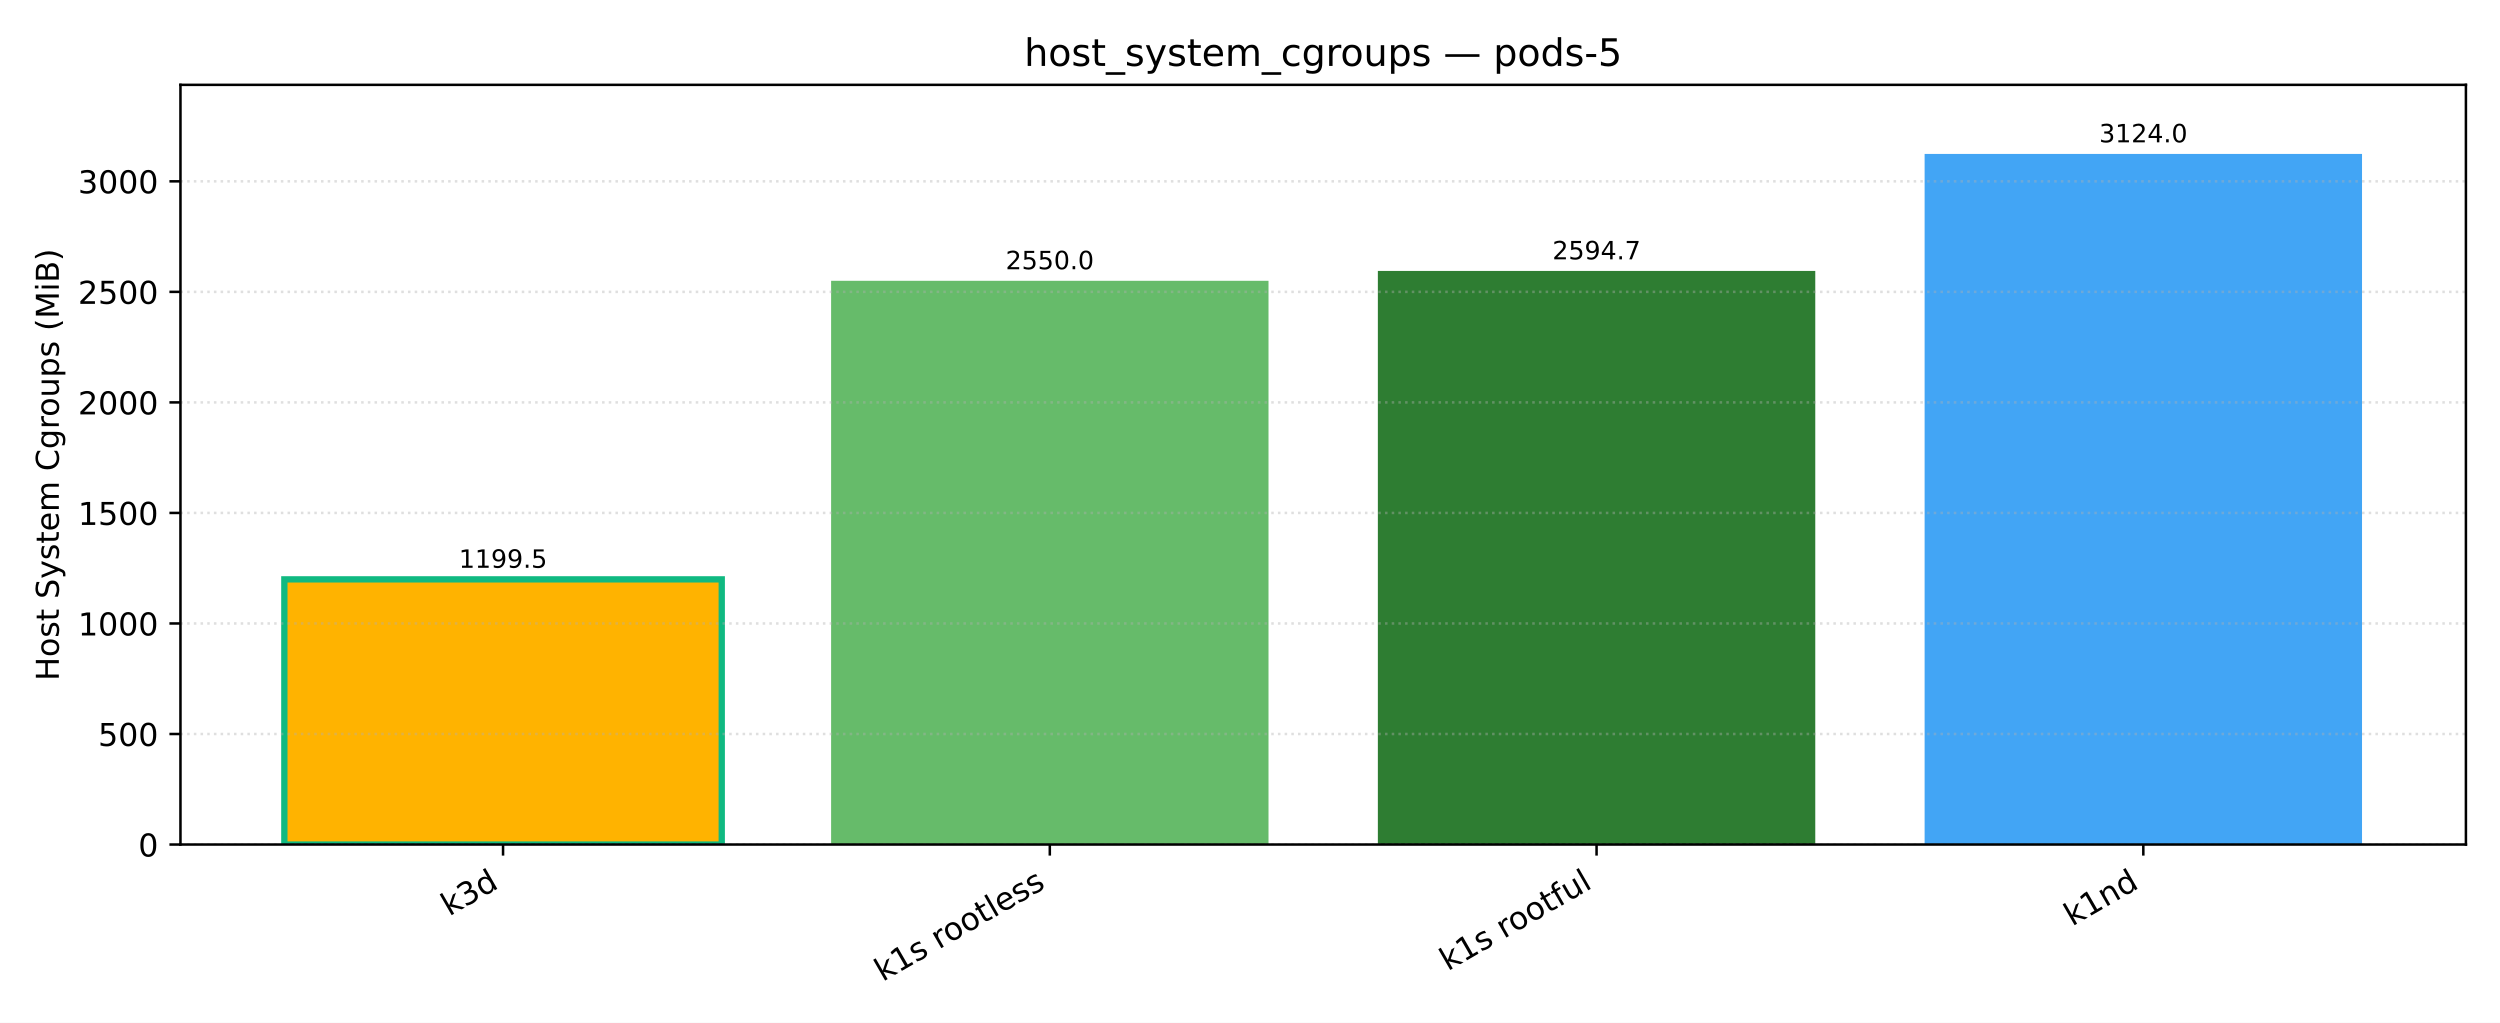
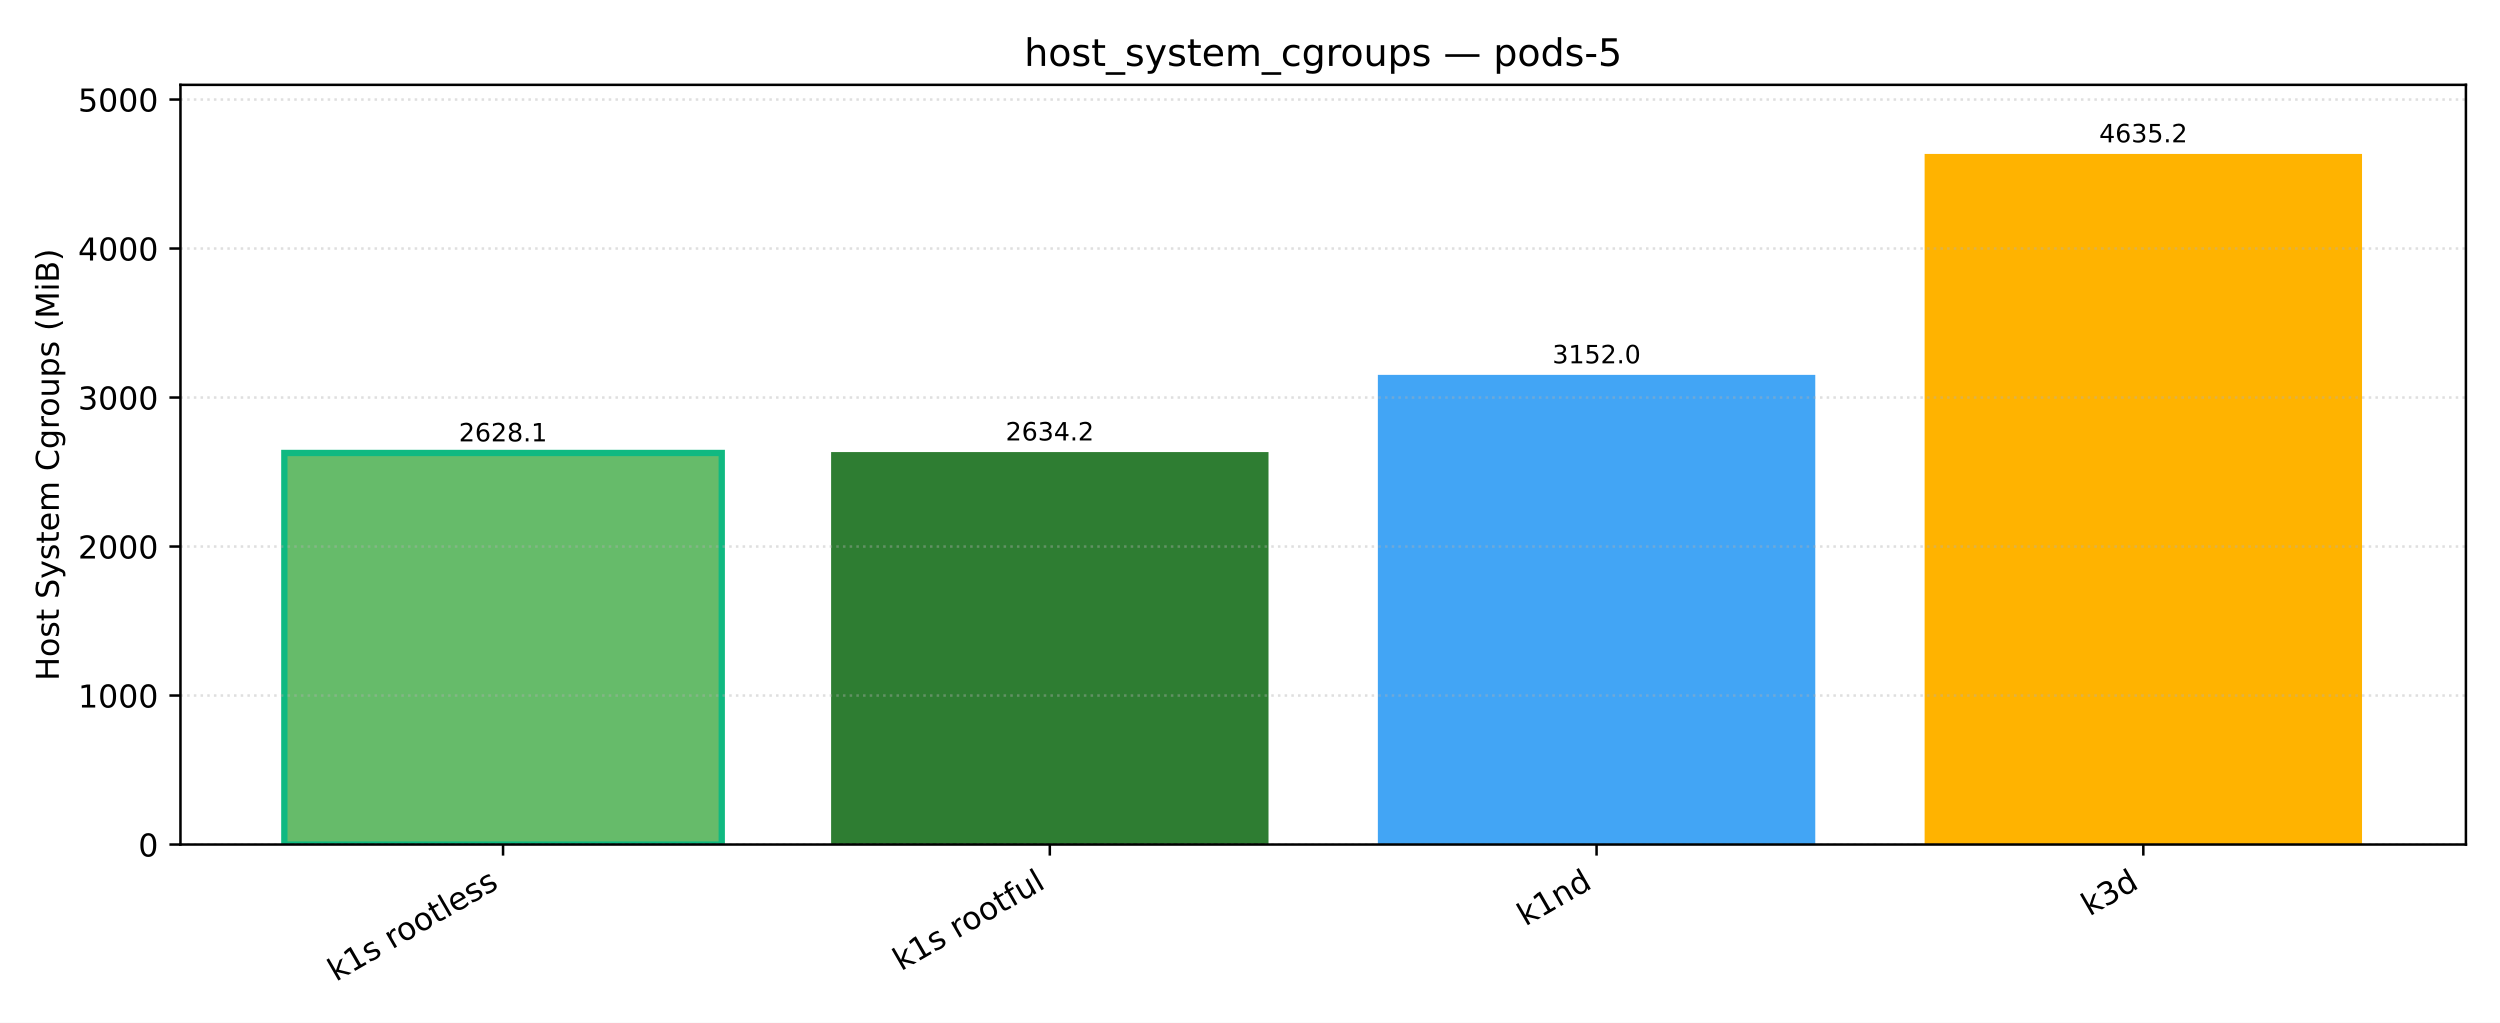
<svg xmlns="http://www.w3.org/2000/svg" xmlns:xlink="http://www.w3.org/1999/xlink" width="792pt" height="324pt" viewBox="0 0 792 324" version="1.1">
  <defs>
    <style type="text/css">*{stroke-linejoin: round; stroke-linecap: butt}</style>
  </defs>
  <g id="figure_1">
    <g id="patch_1">
      <path d="M 0 324  L 792 324  L 792 0  L 0 0  z " style="fill: #ffffff" />
    </g>
    <g id="axes_1">
      <g id="patch_2">
        <path d="M 57.17 267.545  L 781.2 267.545  L 781.2 26.88  L 57.17 26.88  z " style="fill: #ffffff" />
      </g>
      <g id="patch_3">
-         <path d="M 90.08 267.545  L 228.651 267.545  L 228.651 183.54  L 90.08 183.54  z " clip-path="url(#p5b7e6460f4)" style="fill: #ffb300; stroke: #10b981; stroke-width: 2; stroke-linejoin: miter" />
+         <path d="M 90.08 267.545  L 228.651 267.545  L 228.651 143.496  L 90.08 143.496  z " clip-path="url(#pa9e7e55f93)" style="fill: #66bb6a; stroke: #10b981; stroke-width: 2; stroke-linejoin: miter" />
      </g>
      <g id="patch_4">
-         <path d="M 263.293 267.545  L 401.864 267.545  L 401.864 88.961  L 263.293 88.961  z " clip-path="url(#p5b7e6460f4)" style="fill: #66bb6a" />
+         <path d="M 263.293 267.545  L 401.864 267.545  L 401.864 143.208  L 263.293 143.208  z " clip-path="url(#pa9e7e55f93)" style="fill: #2e7d32" />
      </g>
      <g id="patch_5">
-         <path d="M 436.506 267.545  L 575.077 267.545  L 575.077 85.83  L 436.506 85.83  z " clip-path="url(#p5b7e6460f4)" style="fill: #2e7d32" />
+         <path d="M 436.506 267.545  L 575.077 267.545  L 575.077 118.767  L 436.506 118.767  z " clip-path="url(#pa9e7e55f93)" style="fill: #42a5f5" />
      </g>
      <g id="patch_6">
-         <path d="M 609.719 267.545  L 748.29 267.545  L 748.29 48.759  L 609.719 48.759  z " clip-path="url(#p5b7e6460f4)" style="fill: #42a5f5" />
+         <path d="M 609.719 267.545  L 748.29 267.545  L 748.29 48.759  L 609.719 48.759  z " clip-path="url(#pa9e7e55f93)" style="fill: #ffb300" />
      </g>
      <g id="matplotlib.axis_1">
        <g id="xtick_1">
          <g id="line2d_1">
            <defs>
-               <path id="m752954455c" d="M 0 0  L 0 3.5  " style="stroke: #000000; stroke-width: 0.8" />
+               <path id="md1935716d8" d="M 0 0  L 0 3.5  " style="stroke: #000000; stroke-width: 0.8" />
            </defs>
            <g>
-               <use xlink:href="#m752954455c" x="159.366" y="267.545" style="stroke: #000000; stroke-width: 0.8" />
+               <use xlink:href="#md1935716d8" x="159.366" y="267.545" style="stroke: #000000; stroke-width: 0.8" />
            </g>
          </g>
          <g id="text_1">
-             <g transform="translate(142.303 290.3767) rotate(-30) scale(0.1 -0.1)">
+             <g transform="translate(106.4211 311.0931) rotate(-30) scale(0.1 -0.1)">
              <defs>
                <path id="DejaVuSans-6b" d="M 581 4863  L 1159 4863  L 1159 1991  L 2875 3500  L 3609 3500  L 1753 1863  L 3688 0  L 2938 0  L 1159 1709  L 1159 0  L 581 0  L 581 4863  z " transform="scale(0.015625)" />
-                 <path id="DejaVuSans-33" d="M 2597 2516  Q 3050 2419 3304 2112  Q 3559 1806 3559 1356  Q 3559 666 3084 287  Q 2609 -91 1734 -91  Q 1441 -91 1130 -33  Q 819 25 488 141  L 488 750  Q 750 597 1062 519  Q 1375 441 1716 441  Q 2309 441 2620 675  Q 2931 909 2931 1356  Q 2931 1769 2642 2001  Q 2353 2234 1838 2234  L 1294 2234  L 1294 2753  L 1863 2753  Q 2328 2753 2575 2939  Q 2822 3125 2822 3475  Q 2822 3834 2567 4026  Q 2313 4219 1838 4219  Q 1578 4219 1281 4162  Q 984 4106 628 3988  L 628 4550  Q 988 4650 1302 4700  Q 1616 4750 1894 4750  Q 2613 4750 3031 4423  Q 3450 4097 3450 3541  Q 3450 3153 3228 2886  Q 3006 2619 2597 2516  z " transform="scale(0.015625)" />
-                 <path id="DejaVuSans-64" d="M 2906 2969  L 2906 4863  L 3481 4863  L 3481 0  L 2906 0  L 2906 525  Q 2725 213 2448 61  Q 2172 -91 1784 -91  Q 1150 -91 751 415  Q 353 922 353 1747  Q 353 2572 751 3078  Q 1150 3584 1784 3584  Q 2172 3584 2448 3432  Q 2725 3281 2906 2969  z M 947 1747  Q 947 1113 1208 752  Q 1469 391 1925 391  Q 2381 391 2643 752  Q 2906 1113 2906 1747  Q 2906 2381 2643 2742  Q 2381 3103 1925 3103  Q 1469 3103 1208 2742  Q 947 2381 947 1747  z " transform="scale(0.015625)" />
-               </defs>
-               <use xlink:href="#DejaVuSans-6b" />
-               <use xlink:href="#DejaVuSans-33" transform="translate(57.91016 0)" />
-               <use xlink:href="#DejaVuSans-64" transform="translate(121.5332 0)" />
-             </g>
-           </g>
-         </g>
-         <g id="xtick_2">
-           <g id="line2d_2">
-             <g>
-               <use xlink:href="#m752954455c" x="332.579" y="267.545" style="stroke: #000000; stroke-width: 0.8" />
-             </g>
-           </g>
-           <g id="text_2">
-             <g transform="translate(279.634 311.0931) rotate(-30) scale(0.1 -0.1)">
-               <defs>
                <path id="DejaVuSans-31" d="M 794 531  L 1825 531  L 1825 4091  L 703 3866  L 703 4441  L 1819 4666  L 2450 4666  L 2450 531  L 3481 531  L 3481 0  L 794 0  L 794 531  z " transform="scale(0.015625)" />
                <path id="DejaVuSans-73" d="M 2834 3397  L 2834 2853  Q 2591 2978 2328 3040  Q 2066 3103 1784 3103  Q 1356 3103 1142 2972  Q 928 2841 928 2578  Q 928 2378 1081 2264  Q 1234 2150 1697 2047  L 1894 2003  Q 2506 1872 2764 1633  Q 3022 1394 3022 966  Q 3022 478 2636 193  Q 2250 -91 1575 -91  Q 1294 -91 989 -36  Q 684 19 347 128  L 347 722  Q 666 556 975 473  Q 1284 391 1588 391  Q 1994 391 2212 530  Q 2431 669 2431 922  Q 2431 1156 2273 1281  Q 2116 1406 1581 1522  L 1381 1569  Q 847 1681 609 1914  Q 372 2147 372 2553  Q 372 3047 722 3315  Q 1072 3584 1716 3584  Q 2034 3584 2315 3537  Q 2597 3491 2834 3397  z " transform="scale(0.015625)" />
                <path id="DejaVuSans-20" transform="scale(0.015625)" />
                <path id="DejaVuSans-72" d="M 2631 2963  Q 2534 3019 2420 3045  Q 2306 3072 2169 3072  Q 1681 3072 1420 2755  Q 1159 2438 1159 1844  L 1159 0  L 581 0  L 581 3500  L 1159 3500  L 1159 2956  Q 1341 3275 1631 3429  Q 1922 3584 2338 3584  Q 2397 3584 2469 3576  Q 2541 3569 2628 3553  L 2631 2963  z " transform="scale(0.015625)" />
                <path id="DejaVuSans-6f" d="M 1959 3097  Q 1497 3097 1228 2736  Q 959 2375 959 1747  Q 959 1119 1226 758  Q 1494 397 1959 397  Q 2419 397 2687 759  Q 2956 1122 2956 1747  Q 2956 2369 2687 2733  Q 2419 3097 1959 3097  z M 1959 3584  Q 2709 3584 3137 3096  Q 3566 2609 3566 1747  Q 3566 888 3137 398  Q 2709 -91 1959 -91  Q 1206 -91 779 398  Q 353 888 353 1747  Q 353 2609 779 3096  Q 1206 3584 1959 3584  z " transform="scale(0.015625)" />
                <path id="DejaVuSans-74" d="M 1172 4494  L 1172 3500  L 2356 3500  L 2356 3053  L 1172 3053  L 1172 1153  Q 1172 725 1289 603  Q 1406 481 1766 481  L 2356 481  L 2356 0  L 1766 0  Q 1100 0 847 248  Q 594 497 594 1153  L 594 3053  L 172 3053  L 172 3500  L 594 3500  L 594 4494  L 1172 4494  z " transform="scale(0.015625)" />
                <path id="DejaVuSans-6c" d="M 603 4863  L 1178 4863  L 1178 0  L 603 0  L 603 4863  z " transform="scale(0.015625)" />
                <path id="DejaVuSans-65" d="M 3597 1894  L 3597 1613  L 953 1613  Q 991 1019 1311 708  Q 1631 397 2203 397  Q 2534 397 2845 478  Q 3156 559 3463 722  L 3463 178  Q 3153 47 2828 -22  Q 2503 -91 2169 -91  Q 1331 -91 842 396  Q 353 884 353 1716  Q 353 2575 817 3079  Q 1281 3584 2069 3584  Q 2775 3584 3186 3129  Q 3597 2675 3597 1894  z M 3022 2063  Q 3016 2534 2758 2815  Q 2500 3097 2075 3097  Q 1594 3097 1305 2825  Q 1016 2553 972 2059  L 3022 2063  z " transform="scale(0.015625)" />
              </defs>
              <use xlink:href="#DejaVuSans-6b" />
              <use xlink:href="#DejaVuSans-31" transform="translate(57.91016 0)" />
              <use xlink:href="#DejaVuSans-73" transform="translate(121.5332 0)" />
              <use xlink:href="#DejaVuSans-20" transform="translate(173.6328 0)" />
              <use xlink:href="#DejaVuSans-72" transform="translate(205.4199 0)" />
              <use xlink:href="#DejaVuSans-6f" transform="translate(244.2832 0)" />
              <use xlink:href="#DejaVuSans-6f" transform="translate(305.4648 0)" />
              <use xlink:href="#DejaVuSans-74" transform="translate(366.6465 0)" />
              <use xlink:href="#DejaVuSans-6c" transform="translate(405.8555 0)" />
              <use xlink:href="#DejaVuSans-65" transform="translate(433.6387 0)" />
              <use xlink:href="#DejaVuSans-73" transform="translate(495.1621 0)" />
              <use xlink:href="#DejaVuSans-73" transform="translate(547.2617 0)" />
            </g>
          </g>
        </g>
-         <g id="xtick_3">
-           <g id="line2d_3">
-             <g>
-               <use xlink:href="#m752954455c" x="505.791" y="267.545" style="stroke: #000000; stroke-width: 0.8" />
-             </g>
-           </g>
-           <g id="text_3">
-             <g transform="translate(458.6615 307.7361) rotate(-30) scale(0.1 -0.1)">
+         <g id="xtick_2">
+           <g id="line2d_2">
+             <g>
+               <use xlink:href="#md1935716d8" x="332.579" y="267.545" style="stroke: #000000; stroke-width: 0.8" />
+             </g>
+           </g>
+           <g id="text_2">
+             <g transform="translate(285.4486 307.7361) rotate(-30) scale(0.1 -0.1)">
              <defs>
                <path id="DejaVuSans-66" d="M 2375 4863  L 2375 4384  L 1825 4384  Q 1516 4384 1395 4259  Q 1275 4134 1275 3809  L 1275 3500  L 2222 3500  L 2222 3053  L 1275 3053  L 1275 0  L 697 0  L 697 3053  L 147 3053  L 147 3500  L 697 3500  L 697 3744  Q 697 4328 969 4595  Q 1241 4863 1831 4863  L 2375 4863  z " transform="scale(0.015625)" />
                <path id="DejaVuSans-75" d="M 544 1381  L 544 3500  L 1119 3500  L 1119 1403  Q 1119 906 1312 657  Q 1506 409 1894 409  Q 2359 409 2629 706  Q 2900 1003 2900 1516  L 2900 3500  L 3475 3500  L 3475 0  L 2900 0  L 2900 538  Q 2691 219 2414 64  Q 2138 -91 1772 -91  Q 1169 -91 856 284  Q 544 659 544 1381  z M 1991 3584  L 1991 3584  z " transform="scale(0.015625)" />
              </defs>
              <use xlink:href="#DejaVuSans-6b" />
              <use xlink:href="#DejaVuSans-31" transform="translate(57.91016 0)" />
              <use xlink:href="#DejaVuSans-73" transform="translate(121.5332 0)" />
              <use xlink:href="#DejaVuSans-20" transform="translate(173.6328 0)" />
              <use xlink:href="#DejaVuSans-72" transform="translate(205.4199 0)" />
              <use xlink:href="#DejaVuSans-6f" transform="translate(244.2832 0)" />
              <use xlink:href="#DejaVuSans-6f" transform="translate(305.4648 0)" />
              <use xlink:href="#DejaVuSans-74" transform="translate(366.6465 0)" />
              <use xlink:href="#DejaVuSans-66" transform="translate(405.8555 0)" />
              <use xlink:href="#DejaVuSans-75" transform="translate(441.0605 0)" />
              <use xlink:href="#DejaVuSans-6c" transform="translate(504.4395 0)" />
            </g>
          </g>
        </g>
-         <g id="xtick_4">
-           <g id="line2d_4">
-             <g>
-               <use xlink:href="#m752954455c" x="679.004" y="267.545" style="stroke: #000000; stroke-width: 0.8" />
-             </g>
-           </g>
-           <g id="text_4">
-             <g transform="translate(656.4533 293.5454) rotate(-30) scale(0.1 -0.1)">
+         <g id="xtick_3">
+           <g id="line2d_3">
+             <g>
+               <use xlink:href="#md1935716d8" x="505.791" y="267.545" style="stroke: #000000; stroke-width: 0.8" />
+             </g>
+           </g>
+           <g id="text_3">
+             <g transform="translate(483.2404 293.5454) rotate(-30) scale(0.1 -0.1)">
              <defs>
                <path id="DejaVuSans-6e" d="M 3513 2113  L 3513 0  L 2938 0  L 2938 2094  Q 2938 2591 2744 2837  Q 2550 3084 2163 3084  Q 1697 3084 1428 2787  Q 1159 2491 1159 1978  L 1159 0  L 581 0  L 581 3500  L 1159 3500  L 1159 2956  Q 1366 3272 1645 3428  Q 1925 3584 2291 3584  Q 2894 3584 3203 3211  Q 3513 2838 3513 2113  z " transform="scale(0.015625)" />
+                 <path id="DejaVuSans-64" d="M 2906 2969  L 2906 4863  L 3481 4863  L 3481 0  L 2906 0  L 2906 525  Q 2725 213 2448 61  Q 2172 -91 1784 -91  Q 1150 -91 751 415  Q 353 922 353 1747  Q 353 2572 751 3078  Q 1150 3584 1784 3584  Q 2172 3584 2448 3432  Q 2725 3281 2906 2969  z M 947 1747  Q 947 1113 1208 752  Q 1469 391 1925 391  Q 2381 391 2643 752  Q 2906 1113 2906 1747  Q 2906 2381 2643 2742  Q 2381 3103 1925 3103  Q 1469 3103 1208 2742  Q 947 2381 947 1747  z " transform="scale(0.015625)" />
              </defs>
              <use xlink:href="#DejaVuSans-6b" />
              <use xlink:href="#DejaVuSans-31" transform="translate(57.91016 0)" />
              <use xlink:href="#DejaVuSans-6e" transform="translate(121.5332 0)" />
              <use xlink:href="#DejaVuSans-64" transform="translate(184.9121 0)" />
            </g>
          </g>
        </g>
+         <g id="xtick_4">
+           <g id="line2d_4">
+             <g>
+               <use xlink:href="#md1935716d8" x="679.004" y="267.545" style="stroke: #000000; stroke-width: 0.8" />
+             </g>
+           </g>
+           <g id="text_4">
+             <g transform="translate(661.9417 290.3767) rotate(-30) scale(0.1 -0.1)">
+               <defs>
+                 <path id="DejaVuSans-33" d="M 2597 2516  Q 3050 2419 3304 2112  Q 3559 1806 3559 1356  Q 3559 666 3084 287  Q 2609 -91 1734 -91  Q 1441 -91 1130 -33  Q 819 25 488 141  L 488 750  Q 750 597 1062 519  Q 1375 441 1716 441  Q 2309 441 2620 675  Q 2931 909 2931 1356  Q 2931 1769 2642 2001  Q 2353 2234 1838 2234  L 1294 2234  L 1294 2753  L 1863 2753  Q 2328 2753 2575 2939  Q 2822 3125 2822 3475  Q 2822 3834 2567 4026  Q 2313 4219 1838 4219  Q 1578 4219 1281 4162  Q 984 4106 628 3988  L 628 4550  Q 988 4650 1302 4700  Q 1616 4750 1894 4750  Q 2613 4750 3031 4423  Q 3450 4097 3450 3541  Q 3450 3153 3228 2886  Q 3006 2619 2597 2516  z " transform="scale(0.015625)" />
+               </defs>
+               <use xlink:href="#DejaVuSans-6b" />
+               <use xlink:href="#DejaVuSans-33" transform="translate(57.91016 0)" />
+               <use xlink:href="#DejaVuSans-64" transform="translate(121.5332 0)" />
+             </g>
+           </g>
+         </g>
      </g>
      <g id="matplotlib.axis_2">
        <g id="ytick_1">
          <g id="line2d_5">
-             <path d="M 57.17 267.545  L 781.2 267.545  " clip-path="url(#p5b7e6460f4)" style="fill: none; stroke-dasharray: 0.8,1.32; stroke-dashoffset: 0; stroke: #b0b0b0; stroke-opacity: 0.4; stroke-width: 0.8" />
+             <path d="M 57.17 267.545  L 781.2 267.545  " clip-path="url(#pa9e7e55f93)" style="fill: none; stroke-dasharray: 0.8,1.32; stroke-dashoffset: 0; stroke: #b0b0b0; stroke-opacity: 0.4; stroke-width: 0.8" />
          </g>
          <g id="line2d_6">
            <defs>
-               <path id="m364b3d8063" d="M 0 0  L -3.5 0  " style="stroke: #000000; stroke-width: 0.8" />
+               <path id="mbdef01e584" d="M 0 0  L -3.5 0  " style="stroke: #000000; stroke-width: 0.8" />
            </defs>
            <g>
-               <use xlink:href="#m364b3d8063" x="57.17" y="267.545" style="stroke: #000000; stroke-width: 0.8" />
+               <use xlink:href="#mbdef01e584" x="57.17" y="267.545" style="stroke: #000000; stroke-width: 0.8" />
            </g>
          </g>
          <g id="text_5">
            <g transform="translate(43.8075 271.3447) scale(0.1 -0.1)">
              <defs>
                <path id="DejaVuSans-30" d="M 2034 4250  Q 1547 4250 1301 3770  Q 1056 3291 1056 2328  Q 1056 1369 1301 889  Q 1547 409 2034 409  Q 2525 409 2770 889  Q 3016 1369 3016 2328  Q 3016 3291 2770 3770  Q 2525 4250 2034 4250  z M 2034 4750  Q 2819 4750 3233 4129  Q 3647 3509 3647 2328  Q 3647 1150 3233 529  Q 2819 -91 2034 -91  Q 1250 -91 836 529  Q 422 1150 422 2328  Q 422 3509 836 4129  Q 1250 4750 2034 4750  z " transform="scale(0.015625)" />
              </defs>
              <use xlink:href="#DejaVuSans-30" />
            </g>
          </g>
        </g>
        <g id="ytick_2">
          <g id="line2d_7">
-             <path d="M 57.17 232.528  L 781.2 232.528  " clip-path="url(#p5b7e6460f4)" style="fill: none; stroke-dasharray: 0.8,1.32; stroke-dashoffset: 0; stroke: #b0b0b0; stroke-opacity: 0.4; stroke-width: 0.8" />
+             <path d="M 57.17 220.344  L 781.2 220.344  " clip-path="url(#pa9e7e55f93)" style="fill: none; stroke-dasharray: 0.8,1.32; stroke-dashoffset: 0; stroke: #b0b0b0; stroke-opacity: 0.4; stroke-width: 0.8" />
          </g>
          <g id="line2d_8">
            <g>
-               <use xlink:href="#m364b3d8063" x="57.17" y="232.528" style="stroke: #000000; stroke-width: 0.8" />
+               <use xlink:href="#mbdef01e584" x="57.17" y="220.344" style="stroke: #000000; stroke-width: 0.8" />
            </g>
          </g>
          <g id="text_6">
-             <g transform="translate(31.0825 236.3275) scale(0.1 -0.1)">
-               <defs>
-                 <path id="DejaVuSans-35" d="M 691 4666  L 3169 4666  L 3169 4134  L 1269 4134  L 1269 2991  Q 1406 3038 1543 3061  Q 1681 3084 1819 3084  Q 2600 3084 3056 2656  Q 3513 2228 3513 1497  Q 3513 744 3044 326  Q 2575 -91 1722 -91  Q 1428 -91 1123 -41  Q 819 9 494 109  L 494 744  Q 775 591 1075 516  Q 1375 441 1709 441  Q 2250 441 2565 725  Q 2881 1009 2881 1497  Q 2881 1984 2565 2268  Q 2250 2553 1709 2553  Q 1456 2553 1204 2497  Q 953 2441 691 2322  L 691 4666  z " transform="scale(0.015625)" />
-               </defs>
-               <use xlink:href="#DejaVuSans-35" />
-               <use xlink:href="#DejaVuSans-30" transform="translate(63.62305 0)" />
-               <use xlink:href="#DejaVuSans-30" transform="translate(127.2461 0)" />
+             <g transform="translate(24.72 224.1431) scale(0.1 -0.1)">
+               <use xlink:href="#DejaVuSans-31" />
+               <use xlink:href="#DejaVuSans-30" transform="translate(63.62305 0)" />
+               <use xlink:href="#DejaVuSans-30" transform="translate(127.2461 0)" />
+               <use xlink:href="#DejaVuSans-30" transform="translate(190.8691 0)" />
            </g>
          </g>
        </g>
        <g id="ytick_3">
          <g id="line2d_9">
-             <path d="M 57.17 197.511  L 781.2 197.511  " clip-path="url(#p5b7e6460f4)" style="fill: none; stroke-dasharray: 0.8,1.32; stroke-dashoffset: 0; stroke: #b0b0b0; stroke-opacity: 0.4; stroke-width: 0.8" />
+             <path d="M 57.17 173.142  L 781.2 173.142  " clip-path="url(#pa9e7e55f93)" style="fill: none; stroke-dasharray: 0.8,1.32; stroke-dashoffset: 0; stroke: #b0b0b0; stroke-opacity: 0.4; stroke-width: 0.8" />
          </g>
          <g id="line2d_10">
            <g>
-               <use xlink:href="#m364b3d8063" x="57.17" y="197.511" style="stroke: #000000; stroke-width: 0.8" />
+               <use xlink:href="#mbdef01e584" x="57.17" y="173.142" style="stroke: #000000; stroke-width: 0.8" />
            </g>
          </g>
          <g id="text_7">
-             <g transform="translate(24.72 201.3102) scale(0.1 -0.1)">
-               <use xlink:href="#DejaVuSans-31" />
+             <g transform="translate(24.72 176.9416) scale(0.1 -0.1)">
+               <defs>
+                 <path id="DejaVuSans-32" d="M 1228 531  L 3431 531  L 3431 0  L 469 0  L 469 531  Q 828 903 1448 1529  Q 2069 2156 2228 2338  Q 2531 2678 2651 2914  Q 2772 3150 2772 3378  Q 2772 3750 2511 3984  Q 2250 4219 1831 4219  Q 1534 4219 1204 4116  Q 875 4013 500 3803  L 500 4441  Q 881 4594 1212 4672  Q 1544 4750 1819 4750  Q 2544 4750 2975 4387  Q 3406 4025 3406 3419  Q 3406 3131 3298 2873  Q 3191 2616 2906 2266  Q 2828 2175 2409 1742  Q 1991 1309 1228 531  z " transform="scale(0.015625)" />
+               </defs>
+               <use xlink:href="#DejaVuSans-32" />
              <use xlink:href="#DejaVuSans-30" transform="translate(63.62305 0)" />
              <use xlink:href="#DejaVuSans-30" transform="translate(127.2461 0)" />
              <use xlink:href="#DejaVuSans-30" transform="translate(190.8691 0)" />
            </g>
          </g>
        </g>
        <g id="ytick_4">
          <g id="line2d_11">
-             <path d="M 57.17 162.494  L 781.2 162.494  " clip-path="url(#p5b7e6460f4)" style="fill: none; stroke-dasharray: 0.8,1.32; stroke-dashoffset: 0; stroke: #b0b0b0; stroke-opacity: 0.4; stroke-width: 0.8" />
+             <path d="M 57.17 125.941  L 781.2 125.941  " clip-path="url(#pa9e7e55f93)" style="fill: none; stroke-dasharray: 0.8,1.32; stroke-dashoffset: 0; stroke: #b0b0b0; stroke-opacity: 0.4; stroke-width: 0.8" />
          </g>
          <g id="line2d_12">
            <g>
-               <use xlink:href="#m364b3d8063" x="57.17" y="162.494" style="stroke: #000000; stroke-width: 0.8" />
+               <use xlink:href="#mbdef01e584" x="57.17" y="125.941" style="stroke: #000000; stroke-width: 0.8" />
            </g>
          </g>
          <g id="text_8">
-             <g transform="translate(24.72 166.293) scale(0.1 -0.1)">
-               <use xlink:href="#DejaVuSans-31" />
-               <use xlink:href="#DejaVuSans-35" transform="translate(63.62305 0)" />
+             <g transform="translate(24.72 129.74) scale(0.1 -0.1)">
+               <use xlink:href="#DejaVuSans-33" />
+               <use xlink:href="#DejaVuSans-30" transform="translate(63.62305 0)" />
              <use xlink:href="#DejaVuSans-30" transform="translate(127.2461 0)" />
              <use xlink:href="#DejaVuSans-30" transform="translate(190.8691 0)" />
            </g>
          </g>
        </g>
        <g id="ytick_5">
          <g id="line2d_13">
-             <path d="M 57.17 127.477  L 781.2 127.477  " clip-path="url(#p5b7e6460f4)" style="fill: none; stroke-dasharray: 0.8,1.32; stroke-dashoffset: 0; stroke: #b0b0b0; stroke-opacity: 0.4; stroke-width: 0.8" />
+             <path d="M 57.17 78.739  L 781.2 78.739  " clip-path="url(#pa9e7e55f93)" style="fill: none; stroke-dasharray: 0.8,1.32; stroke-dashoffset: 0; stroke: #b0b0b0; stroke-opacity: 0.4; stroke-width: 0.8" />
          </g>
          <g id="line2d_14">
            <g>
-               <use xlink:href="#m364b3d8063" x="57.17" y="127.477" style="stroke: #000000; stroke-width: 0.8" />
+               <use xlink:href="#mbdef01e584" x="57.17" y="78.739" style="stroke: #000000; stroke-width: 0.8" />
            </g>
          </g>
          <g id="text_9">
-             <g transform="translate(24.72 131.2758) scale(0.1 -0.1)">
-               <defs>
-                 <path id="DejaVuSans-32" d="M 1228 531  L 3431 531  L 3431 0  L 469 0  L 469 531  Q 828 903 1448 1529  Q 2069 2156 2228 2338  Q 2531 2678 2651 2914  Q 2772 3150 2772 3378  Q 2772 3750 2511 3984  Q 2250 4219 1831 4219  Q 1534 4219 1204 4116  Q 875 4013 500 3803  L 500 4441  Q 881 4594 1212 4672  Q 1544 4750 1819 4750  Q 2544 4750 2975 4387  Q 3406 4025 3406 3419  Q 3406 3131 3298 2873  Q 3191 2616 2906 2266  Q 2828 2175 2409 1742  Q 1991 1309 1228 531  z " transform="scale(0.015625)" />
-               </defs>
-               <use xlink:href="#DejaVuSans-32" />
+             <g transform="translate(24.72 82.53845) scale(0.1 -0.1)">
+               <defs>
+                 <path id="DejaVuSans-34" d="M 2419 4116  L 825 1625  L 2419 1625  L 2419 4116  z M 2253 4666  L 3047 4666  L 3047 1625  L 3713 1625  L 3713 1100  L 3047 1100  L 3047 0  L 2419 0  L 2419 1100  L 313 1100  L 313 1709  L 2253 4666  z " transform="scale(0.015625)" />
+               </defs>
+               <use xlink:href="#DejaVuSans-34" />
              <use xlink:href="#DejaVuSans-30" transform="translate(63.62305 0)" />
              <use xlink:href="#DejaVuSans-30" transform="translate(127.2461 0)" />
              <use xlink:href="#DejaVuSans-30" transform="translate(190.8691 0)" />
            </g>
          </g>
        </g>
        <g id="ytick_6">
          <g id="line2d_15">
-             <path d="M 57.17 92.459  L 781.2 92.459  " clip-path="url(#p5b7e6460f4)" style="fill: none; stroke-dasharray: 0.8,1.32; stroke-dashoffset: 0; stroke: #b0b0b0; stroke-opacity: 0.4; stroke-width: 0.8" />
+             <path d="M 57.17 31.538  L 781.2 31.538  " clip-path="url(#pa9e7e55f93)" style="fill: none; stroke-dasharray: 0.8,1.32; stroke-dashoffset: 0; stroke: #b0b0b0; stroke-opacity: 0.4; stroke-width: 0.8" />
          </g>
          <g id="line2d_16">
            <g>
-               <use xlink:href="#m364b3d8063" x="57.17" y="92.459" style="stroke: #000000; stroke-width: 0.8" />
+               <use xlink:href="#mbdef01e584" x="57.17" y="31.538" style="stroke: #000000; stroke-width: 0.8" />
            </g>
          </g>
          <g id="text_10">
-             <g transform="translate(24.72 96.25857) scale(0.1 -0.1)">
-               <use xlink:href="#DejaVuSans-32" />
-               <use xlink:href="#DejaVuSans-35" transform="translate(63.62305 0)" />
-               <use xlink:href="#DejaVuSans-30" transform="translate(127.2461 0)" />
-               <use xlink:href="#DejaVuSans-30" transform="translate(190.8691 0)" />
-             </g>
-           </g>
-         </g>
-         <g id="ytick_7">
-           <g id="line2d_17">
-             <path d="M 57.17 57.442  L 781.2 57.442  " clip-path="url(#p5b7e6460f4)" style="fill: none; stroke-dasharray: 0.8,1.32; stroke-dashoffset: 0; stroke: #b0b0b0; stroke-opacity: 0.4; stroke-width: 0.8" />
-           </g>
-           <g id="line2d_18">
-             <g>
-               <use xlink:href="#m364b3d8063" x="57.17" y="57.442" style="stroke: #000000; stroke-width: 0.8" />
-             </g>
-           </g>
-           <g id="text_11">
-             <g transform="translate(24.72 61.24135) scale(0.1 -0.1)">
-               <use xlink:href="#DejaVuSans-33" />
-               <use xlink:href="#DejaVuSans-30" transform="translate(63.62305 0)" />
-               <use xlink:href="#DejaVuSans-30" transform="translate(127.2461 0)" />
-               <use xlink:href="#DejaVuSans-30" transform="translate(190.8691 0)" />
-             </g>
-           </g>
-         </g>
-         <g id="text_12">
+             <g transform="translate(24.72 35.33689) scale(0.1 -0.1)">
+               <defs>
+                 <path id="DejaVuSans-35" d="M 691 4666  L 3169 4666  L 3169 4134  L 1269 4134  L 1269 2991  Q 1406 3038 1543 3061  Q 1681 3084 1819 3084  Q 2600 3084 3056 2656  Q 3513 2228 3513 1497  Q 3513 744 3044 326  Q 2575 -91 1722 -91  Q 1428 -91 1123 -41  Q 819 9 494 109  L 494 744  Q 775 591 1075 516  Q 1375 441 1709 441  Q 2250 441 2565 725  Q 2881 1009 2881 1497  Q 2881 1984 2565 2268  Q 2250 2553 1709 2553  Q 1456 2553 1204 2497  Q 953 2441 691 2322  L 691 4666  z " transform="scale(0.015625)" />
+               </defs>
+               <use xlink:href="#DejaVuSans-35" />
+               <use xlink:href="#DejaVuSans-30" transform="translate(63.62305 0)" />
+               <use xlink:href="#DejaVuSans-30" transform="translate(127.2461 0)" />
+               <use xlink:href="#DejaVuSans-30" transform="translate(190.8691 0)" />
+             </g>
+           </g>
+         </g>
+         <g id="text_11">
          <g transform="translate(18.64031 215.6604) rotate(-90) scale(0.1 -0.1)">
            <defs>
              <path id="DejaVuSans-48" d="M 628 4666  L 1259 4666  L 1259 2753  L 3553 2753  L 3553 4666  L 4184 4666  L 4184 0  L 3553 0  L 3553 2222  L 1259 2222  L 1259 0  L 628 0  L 628 4666  z " transform="scale(0.015625)" />
              <path id="DejaVuSans-53" d="M 3425 4513  L 3425 3897  Q 3066 4069 2747 4153  Q 2428 4238 2131 4238  Q 1616 4238 1336 4038  Q 1056 3838 1056 3469  Q 1056 3159 1242 3001  Q 1428 2844 1947 2747  L 2328 2669  Q 3034 2534 3370 2195  Q 3706 1856 3706 1288  Q 3706 609 3251 259  Q 2797 -91 1919 -91  Q 1588 -91 1214 -16  Q 841 59 441 206  L 441 856  Q 825 641 1194 531  Q 1563 422 1919 422  Q 2459 422 2753 634  Q 3047 847 3047 1241  Q 3047 1584 2836 1778  Q 2625 1972 2144 2069  L 1759 2144  Q 1053 2284 737 2584  Q 422 2884 422 3419  Q 422 4038 858 4394  Q 1294 4750 2059 4750  Q 2388 4750 2728 4690  Q 3069 4631 3425 4513  z " transform="scale(0.015625)" />
              <path id="DejaVuSans-79" d="M 2059 -325  Q 1816 -950 1584 -1140  Q 1353 -1331 966 -1331  L 506 -1331  L 506 -850  L 844 -850  Q 1081 -850 1212 -737  Q 1344 -625 1503 -206  L 1606 56  L 191 3500  L 800 3500  L 1894 763  L 2988 3500  L 3597 3500  L 2059 -325  z " transform="scale(0.015625)" />
              <path id="DejaVuSans-6d" d="M 3328 2828  Q 3544 3216 3844 3400  Q 4144 3584 4550 3584  Q 5097 3584 5394 3201  Q 5691 2819 5691 2113  L 5691 0  L 5113 0  L 5113 2094  Q 5113 2597 4934 2840  Q 4756 3084 4391 3084  Q 3944 3084 3684 2787  Q 3425 2491 3425 1978  L 3425 0  L 2847 0  L 2847 2094  Q 2847 2600 2669 2842  Q 2491 3084 2119 3084  Q 1678 3084 1418 2786  Q 1159 2488 1159 1978  L 1159 0  L 581 0  L 581 3500  L 1159 3500  L 1159 2956  Q 1356 3278 1631 3431  Q 1906 3584 2284 3584  Q 2666 3584 2933 3390  Q 3200 3197 3328 2828  z " transform="scale(0.015625)" />
              <path id="DejaVuSans-43" d="M 4122 4306  L 4122 3641  Q 3803 3938 3442 4084  Q 3081 4231 2675 4231  Q 1875 4231 1450 3742  Q 1025 3253 1025 2328  Q 1025 1406 1450 917  Q 1875 428 2675 428  Q 3081 428 3442 575  Q 3803 722 4122 1019  L 4122 359  Q 3791 134 3420 21  Q 3050 -91 2638 -91  Q 1578 -91 968 557  Q 359 1206 359 2328  Q 359 3453 968 4101  Q 1578 4750 2638 4750  Q 3056 4750 3426 4639  Q 3797 4528 4122 4306  z " transform="scale(0.015625)" />
              <path id="DejaVuSans-67" d="M 2906 1791  Q 2906 2416 2648 2759  Q 2391 3103 1925 3103  Q 1463 3103 1205 2759  Q 947 2416 947 1791  Q 947 1169 1205 825  Q 1463 481 1925 481  Q 2391 481 2648 825  Q 2906 1169 2906 1791  z M 3481 434  Q 3481 -459 3084 -895  Q 2688 -1331 1869 -1331  Q 1566 -1331 1297 -1286  Q 1028 -1241 775 -1147  L 775 -588  Q 1028 -725 1275 -790  Q 1522 -856 1778 -856  Q 2344 -856 2625 -561  Q 2906 -266 2906 331  L 2906 616  Q 2728 306 2450 153  Q 2172 0 1784 0  Q 1141 0 747 490  Q 353 981 353 1791  Q 353 2603 747 3093  Q 1141 3584 1784 3584  Q 2172 3584 2450 3431  Q 2728 3278 2906 2969  L 2906 3500  L 3481 3500  L 3481 434  z " transform="scale(0.015625)" />
              <path id="DejaVuSans-70" d="M 1159 525  L 1159 -1331  L 581 -1331  L 581 3500  L 1159 3500  L 1159 2969  Q 1341 3281 1617 3432  Q 1894 3584 2278 3584  Q 2916 3584 3314 3078  Q 3713 2572 3713 1747  Q 3713 922 3314 415  Q 2916 -91 2278 -91  Q 1894 -91 1617 61  Q 1341 213 1159 525  z M 3116 1747  Q 3116 2381 2855 2742  Q 2594 3103 2138 3103  Q 1681 3103 1420 2742  Q 1159 2381 1159 1747  Q 1159 1113 1420 752  Q 1681 391 2138 391  Q 2594 391 2855 752  Q 3116 1113 3116 1747  z " transform="scale(0.015625)" />
              <path id="DejaVuSans-28" d="M 1984 4856  Q 1566 4138 1362 3434  Q 1159 2731 1159 2009  Q 1159 1288 1364 580  Q 1569 -128 1984 -844  L 1484 -844  Q 1016 -109 783 600  Q 550 1309 550 2009  Q 550 2706 781 3412  Q 1013 4119 1484 4856  L 1984 4856  z " transform="scale(0.015625)" />
              <path id="DejaVuSans-4d" d="M 628 4666  L 1569 4666  L 2759 1491  L 3956 4666  L 4897 4666  L 4897 0  L 4281 0  L 4281 4097  L 3078 897  L 2444 897  L 1241 4097  L 1241 0  L 628 0  L 628 4666  z " transform="scale(0.015625)" />
              <path id="DejaVuSans-69" d="M 603 3500  L 1178 3500  L 1178 0  L 603 0  L 603 3500  z M 603 4863  L 1178 4863  L 1178 4134  L 603 4134  L 603 4863  z " transform="scale(0.015625)" />
              <path id="DejaVuSans-42" d="M 1259 2228  L 1259 519  L 2272 519  Q 2781 519 3026 730  Q 3272 941 3272 1375  Q 3272 1813 3026 2020  Q 2781 2228 2272 2228  L 1259 2228  z M 1259 4147  L 1259 2741  L 2194 2741  Q 2656 2741 2882 2914  Q 3109 3088 3109 3444  Q 3109 3797 2882 3972  Q 2656 4147 2194 4147  L 1259 4147  z M 628 4666  L 2241 4666  Q 2963 4666 3353 4366  Q 3744 4066 3744 3513  Q 3744 3084 3544 2831  Q 3344 2578 2956 2516  Q 3422 2416 3680 2098  Q 3938 1781 3938 1306  Q 3938 681 3513 340  Q 3088 0 2303 0  L 628 0  L 628 4666  z " transform="scale(0.015625)" />
              <path id="DejaVuSans-29" d="M 513 4856  L 1013 4856  Q 1481 4119 1714 3412  Q 1947 2706 1947 2009  Q 1947 1309 1714 600  Q 1481 -109 1013 -844  L 513 -844  Q 928 -128 1133 580  Q 1338 1288 1338 2009  Q 1338 2731 1133 3434  Q 928 4138 513 4856  z " transform="scale(0.015625)" />
            </defs>
            <use xlink:href="#DejaVuSans-48" />
            <use xlink:href="#DejaVuSans-6f" transform="translate(75.19531 0)" />
            <use xlink:href="#DejaVuSans-73" transform="translate(136.377 0)" />
            <use xlink:href="#DejaVuSans-74" transform="translate(188.4766 0)" />
            <use xlink:href="#DejaVuSans-20" transform="translate(227.6855 0)" />
            <use xlink:href="#DejaVuSans-53" transform="translate(259.4727 0)" />
            <use xlink:href="#DejaVuSans-79" transform="translate(322.9492 0)" />
            <use xlink:href="#DejaVuSans-73" transform="translate(382.1289 0)" />
            <use xlink:href="#DejaVuSans-74" transform="translate(434.2285 0)" />
            <use xlink:href="#DejaVuSans-65" transform="translate(473.4375 0)" />
            <use xlink:href="#DejaVuSans-6d" transform="translate(534.9609 0)" />
            <use xlink:href="#DejaVuSans-20" transform="translate(632.373 0)" />
            <use xlink:href="#DejaVuSans-43" transform="translate(664.1602 0)" />
            <use xlink:href="#DejaVuSans-67" transform="translate(733.9844 0)" />
            <use xlink:href="#DejaVuSans-72" transform="translate(797.4609 0)" />
            <use xlink:href="#DejaVuSans-6f" transform="translate(836.3242 0)" />
            <use xlink:href="#DejaVuSans-75" transform="translate(897.5059 0)" />
            <use xlink:href="#DejaVuSans-70" transform="translate(960.8848 0)" />
            <use xlink:href="#DejaVuSans-73" transform="translate(1024.361 0)" />
            <use xlink:href="#DejaVuSans-20" transform="translate(1076.461 0)" />
            <use xlink:href="#DejaVuSans-28" transform="translate(1108.248 0)" />
            <use xlink:href="#DejaVuSans-4d" transform="translate(1147.262 0)" />
            <use xlink:href="#DejaVuSans-69" transform="translate(1233.541 0)" />
            <use xlink:href="#DejaVuSans-42" transform="translate(1261.324 0)" />
            <use xlink:href="#DejaVuSans-29" transform="translate(1329.928 0)" />
          </g>
        </g>
      </g>
      <g id="patch_7">
        <path d="M 57.17 267.545  L 57.17 26.88  " style="fill: none; stroke: #000000; stroke-width: 0.8; stroke-linejoin: miter; stroke-linecap: square" />
      </g>
      <g id="patch_8">
        <path d="M 781.2 267.545  L 781.2 26.88  " style="fill: none; stroke: #000000; stroke-width: 0.8; stroke-linejoin: miter; stroke-linecap: square" />
      </g>
      <g id="patch_9">
        <path d="M 57.17 267.545  L 781.2 267.545  " style="fill: none; stroke: #000000; stroke-width: 0.8; stroke-linejoin: miter; stroke-linecap: square" />
      </g>
      <g id="patch_10">
        <path d="M 57.17 26.88  L 781.2 26.88  " style="fill: none; stroke: #000000; stroke-width: 0.8; stroke-linejoin: miter; stroke-linecap: square" />
      </g>
-       <g id="text_13">
-         <g transform="translate(145.3694 179.8765) scale(0.08 -0.08)">
+       <g id="text_12">
+         <g transform="translate(145.3694 139.8318) scale(0.08 -0.08)">
          <defs>
-             <path id="DejaVuSans-39" d="M 703 97  L 703 672  Q 941 559 1184 500  Q 1428 441 1663 441  Q 2288 441 2617 861  Q 2947 1281 2994 2138  Q 2813 1869 2534 1725  Q 2256 1581 1919 1581  Q 1219 1581 811 2004  Q 403 2428 403 3163  Q 403 3881 828 4315  Q 1253 4750 1959 4750  Q 2769 4750 3195 4129  Q 3622 3509 3622 2328  Q 3622 1225 3098 567  Q 2575 -91 1691 -91  Q 1453 -91 1209 -44  Q 966 3 703 97  z M 1959 2075  Q 2384 2075 2632 2365  Q 2881 2656 2881 3163  Q 2881 3666 2632 3958  Q 2384 4250 1959 4250  Q 1534 4250 1286 3958  Q 1038 3666 1038 3163  Q 1038 2656 1286 2365  Q 1534 2075 1959 2075  z " transform="scale(0.015625)" />
+             <path id="DejaVuSans-36" d="M 2113 2584  Q 1688 2584 1439 2293  Q 1191 2003 1191 1497  Q 1191 994 1439 701  Q 1688 409 2113 409  Q 2538 409 2786 701  Q 3034 994 3034 1497  Q 3034 2003 2786 2293  Q 2538 2584 2113 2584  z M 3366 4563  L 3366 3988  Q 3128 4100 2886 4159  Q 2644 4219 2406 4219  Q 1781 4219 1451 3797  Q 1122 3375 1075 2522  Q 1259 2794 1537 2939  Q 1816 3084 2150 3084  Q 2853 3084 3261 2657  Q 3669 2231 3669 1497  Q 3669 778 3244 343  Q 2819 -91 2113 -91  Q 1303 -91 875 529  Q 447 1150 447 2328  Q 447 3434 972 4092  Q 1497 4750 2381 4750  Q 2619 4750 2861 4703  Q 3103 4656 3366 4563  z " transform="scale(0.015625)" />
+             <path id="DejaVuSans-38" d="M 2034 2216  Q 1584 2216 1326 1975  Q 1069 1734 1069 1313  Q 1069 891 1326 650  Q 1584 409 2034 409  Q 2484 409 2743 651  Q 3003 894 3003 1313  Q 3003 1734 2745 1975  Q 2488 2216 2034 2216  z M 1403 2484  Q 997 2584 770 2862  Q 544 3141 544 3541  Q 544 4100 942 4425  Q 1341 4750 2034 4750  Q 2731 4750 3128 4425  Q 3525 4100 3525 3541  Q 3525 3141 3298 2862  Q 3072 2584 2669 2484  Q 3125 2378 3379 2068  Q 3634 1759 3634 1313  Q 3634 634 3220 271  Q 2806 -91 2034 -91  Q 1263 -91 848 271  Q 434 634 434 1313  Q 434 1759 690 2068  Q 947 2378 1403 2484  z M 1172 3481  Q 1172 3119 1398 2916  Q 1625 2713 2034 2713  Q 2441 2713 2670 2916  Q 2900 3119 2900 3481  Q 2900 3844 2670 4047  Q 2441 4250 2034 4250  Q 1625 4250 1398 4047  Q 1172 3844 1172 3481  z " transform="scale(0.015625)" />
            <path id="DejaVuSans-2e" d="M 684 794  L 1344 794  L 1344 0  L 684 0  L 684 794  z " transform="scale(0.015625)" />
          </defs>
-           <use xlink:href="#DejaVuSans-31" />
+           <use xlink:href="#DejaVuSans-32" />
+           <use xlink:href="#DejaVuSans-36" transform="translate(63.62305 0)" />
+           <use xlink:href="#DejaVuSans-32" transform="translate(127.2461 0)" />
+           <use xlink:href="#DejaVuSans-38" transform="translate(190.8691 0)" />
+           <use xlink:href="#DejaVuSans-2e" transform="translate(254.4922 0)" />
+           <use xlink:href="#DejaVuSans-31" transform="translate(286.2793 0)" />
+         </g>
+       </g>
+       <g id="text_13">
+         <g transform="translate(318.5823 139.5447) scale(0.08 -0.08)">
+           <use xlink:href="#DejaVuSans-32" />
+           <use xlink:href="#DejaVuSans-36" transform="translate(63.62305 0)" />
+           <use xlink:href="#DejaVuSans-33" transform="translate(127.2461 0)" />
+           <use xlink:href="#DejaVuSans-34" transform="translate(190.8691 0)" />
+           <use xlink:href="#DejaVuSans-2e" transform="translate(254.4922 0)" />
+           <use xlink:href="#DejaVuSans-32" transform="translate(286.2793 0)" />
+         </g>
+       </g>
+       <g id="text_14">
+         <g transform="translate(491.7952 115.1028) scale(0.08 -0.08)">
+           <use xlink:href="#DejaVuSans-33" />
          <use xlink:href="#DejaVuSans-31" transform="translate(63.62305 0)" />
-           <use xlink:href="#DejaVuSans-39" transform="translate(127.2461 0)" />
-           <use xlink:href="#DejaVuSans-39" transform="translate(190.8691 0)" />
-           <use xlink:href="#DejaVuSans-2e" transform="translate(254.4922 0)" />
-           <use xlink:href="#DejaVuSans-35" transform="translate(286.2793 0)" />
-         </g>
-       </g>
-       <g id="text_14">
-         <g transform="translate(318.5823 85.29716) scale(0.08 -0.08)">
-           <use xlink:href="#DejaVuSans-32" />
-           <use xlink:href="#DejaVuSans-35" transform="translate(63.62305 0)" />
          <use xlink:href="#DejaVuSans-35" transform="translate(127.2461 0)" />
-           <use xlink:href="#DejaVuSans-30" transform="translate(190.8691 0)" />
+           <use xlink:href="#DejaVuSans-32" transform="translate(190.8691 0)" />
          <use xlink:href="#DejaVuSans-2e" transform="translate(254.4922 0)" />
          <use xlink:href="#DejaVuSans-30" transform="translate(286.2793 0)" />
        </g>
      </g>
      <g id="text_15">
-         <g transform="translate(491.7952 82.1664) scale(0.08 -0.08)">
-           <defs>
-             <path id="DejaVuSans-34" d="M 2419 4116  L 825 1625  L 2419 1625  L 2419 4116  z M 2253 4666  L 3047 4666  L 3047 1625  L 3713 1625  L 3713 1100  L 3047 1100  L 3047 0  L 2419 0  L 2419 1100  L 313 1100  L 313 1709  L 2253 4666  z " transform="scale(0.015625)" />
-             <path id="DejaVuSans-37" d="M 525 4666  L 3525 4666  L 3525 4397  L 1831 0  L 1172 0  L 2766 4134  L 525 4134  L 525 4666  z " transform="scale(0.015625)" />
-           </defs>
-           <use xlink:href="#DejaVuSans-32" />
-           <use xlink:href="#DejaVuSans-35" transform="translate(63.62305 0)" />
-           <use xlink:href="#DejaVuSans-39" transform="translate(127.2461 0)" />
-           <use xlink:href="#DejaVuSans-34" transform="translate(190.8691 0)" />
+         <g transform="translate(665.0081 45.09493) scale(0.08 -0.08)">
+           <use xlink:href="#DejaVuSans-34" />
+           <use xlink:href="#DejaVuSans-36" transform="translate(63.62305 0)" />
+           <use xlink:href="#DejaVuSans-33" transform="translate(127.2461 0)" />
+           <use xlink:href="#DejaVuSans-35" transform="translate(190.8691 0)" />
          <use xlink:href="#DejaVuSans-2e" transform="translate(254.4922 0)" />
-           <use xlink:href="#DejaVuSans-37" transform="translate(286.2793 0)" />
+           <use xlink:href="#DejaVuSans-32" transform="translate(286.2793 0)" />
        </g>
      </g>
      <g id="text_16">
-         <g transform="translate(665.0081 45.09493) scale(0.08 -0.08)">
-           <use xlink:href="#DejaVuSans-33" />
-           <use xlink:href="#DejaVuSans-31" transform="translate(63.62305 0)" />
-           <use xlink:href="#DejaVuSans-32" transform="translate(127.2461 0)" />
-           <use xlink:href="#DejaVuSans-34" transform="translate(190.8691 0)" />
-           <use xlink:href="#DejaVuSans-2e" transform="translate(254.4922 0)" />
-           <use xlink:href="#DejaVuSans-30" transform="translate(286.2793 0)" />
-         </g>
-       </g>
-       <g id="text_17">
        <g transform="translate(324.4834 20.88) scale(0.12 -0.12)">
          <defs>
            <path id="DejaVuSans-68" d="M 3513 2113  L 3513 0  L 2938 0  L 2938 2094  Q 2938 2591 2744 2837  Q 2550 3084 2163 3084  Q 1697 3084 1428 2787  Q 1159 2491 1159 1978  L 1159 0  L 581 0  L 581 4863  L 1159 4863  L 1159 2956  Q 1366 3272 1645 3428  Q 1925 3584 2291 3584  Q 2894 3584 3203 3211  Q 3513 2838 3513 2113  z " transform="scale(0.015625)" />
            <path id="DejaVuSans-5f" d="M 3263 -1063  L 3263 -1509  L -63 -1509  L -63 -1063  L 3263 -1063  z " transform="scale(0.015625)" />
            <path id="DejaVuSans-63" d="M 3122 3366  L 3122 2828  Q 2878 2963 2633 3030  Q 2388 3097 2138 3097  Q 1578 3097 1268 2742  Q 959 2388 959 1747  Q 959 1106 1268 751  Q 1578 397 2138 397  Q 2388 397 2633 464  Q 2878 531 3122 666  L 3122 134  Q 2881 22 2623 -34  Q 2366 -91 2075 -91  Q 1284 -91 818 406  Q 353 903 353 1747  Q 353 2603 823 3093  Q 1294 3584 2113 3584  Q 2378 3584 2631 3529  Q 2884 3475 3122 3366  z " transform="scale(0.015625)" />
            <path id="DejaVuSans-2014" d="M 313 1978  L 6088 1978  L 6088 1528  L 313 1528  L 313 1978  z " transform="scale(0.015625)" />
            <path id="DejaVuSans-2d" d="M 313 2009  L 1997 2009  L 1997 1497  L 313 1497  L 313 2009  z " transform="scale(0.015625)" />
          </defs>
          <use xlink:href="#DejaVuSans-68" />
          <use xlink:href="#DejaVuSans-6f" transform="translate(63.37891 0)" />
          <use xlink:href="#DejaVuSans-73" transform="translate(124.5605 0)" />
          <use xlink:href="#DejaVuSans-74" transform="translate(176.6602 0)" />
          <use xlink:href="#DejaVuSans-5f" transform="translate(215.8691 0)" />
          <use xlink:href="#DejaVuSans-73" transform="translate(265.8691 0)" />
          <use xlink:href="#DejaVuSans-79" transform="translate(317.9688 0)" />
          <use xlink:href="#DejaVuSans-73" transform="translate(377.1484 0)" />
          <use xlink:href="#DejaVuSans-74" transform="translate(429.248 0)" />
          <use xlink:href="#DejaVuSans-65" transform="translate(468.457 0)" />
          <use xlink:href="#DejaVuSans-6d" transform="translate(529.9805 0)" />
          <use xlink:href="#DejaVuSans-5f" transform="translate(627.3926 0)" />
          <use xlink:href="#DejaVuSans-63" transform="translate(677.3926 0)" />
          <use xlink:href="#DejaVuSans-67" transform="translate(732.373 0)" />
          <use xlink:href="#DejaVuSans-72" transform="translate(795.8496 0)" />
          <use xlink:href="#DejaVuSans-6f" transform="translate(834.7129 0)" />
          <use xlink:href="#DejaVuSans-75" transform="translate(895.8945 0)" />
          <use xlink:href="#DejaVuSans-70" transform="translate(959.2734 0)" />
          <use xlink:href="#DejaVuSans-73" transform="translate(1022.75 0)" />
          <use xlink:href="#DejaVuSans-20" transform="translate(1074.85 0)" />
          <use xlink:href="#DejaVuSans-2014" transform="translate(1106.637 0)" />
          <use xlink:href="#DejaVuSans-20" transform="translate(1206.637 0)" />
          <use xlink:href="#DejaVuSans-70" transform="translate(1238.424 0)" />
          <use xlink:href="#DejaVuSans-6f" transform="translate(1301.9 0)" />
          <use xlink:href="#DejaVuSans-64" transform="translate(1363.082 0)" />
          <use xlink:href="#DejaVuSans-73" transform="translate(1426.559 0)" />
          <use xlink:href="#DejaVuSans-2d" transform="translate(1478.658 0)" />
          <use xlink:href="#DejaVuSans-35" transform="translate(1514.742 0)" />
        </g>
      </g>
    </g>
  </g>
  <defs>
-     <clipPath id="p5b7e6460f4">
+     <clipPath id="pa9e7e55f93">
      <rect x="57.17" y="26.88" width="724.03" height="240.665" />
    </clipPath>
  </defs>
</svg>
